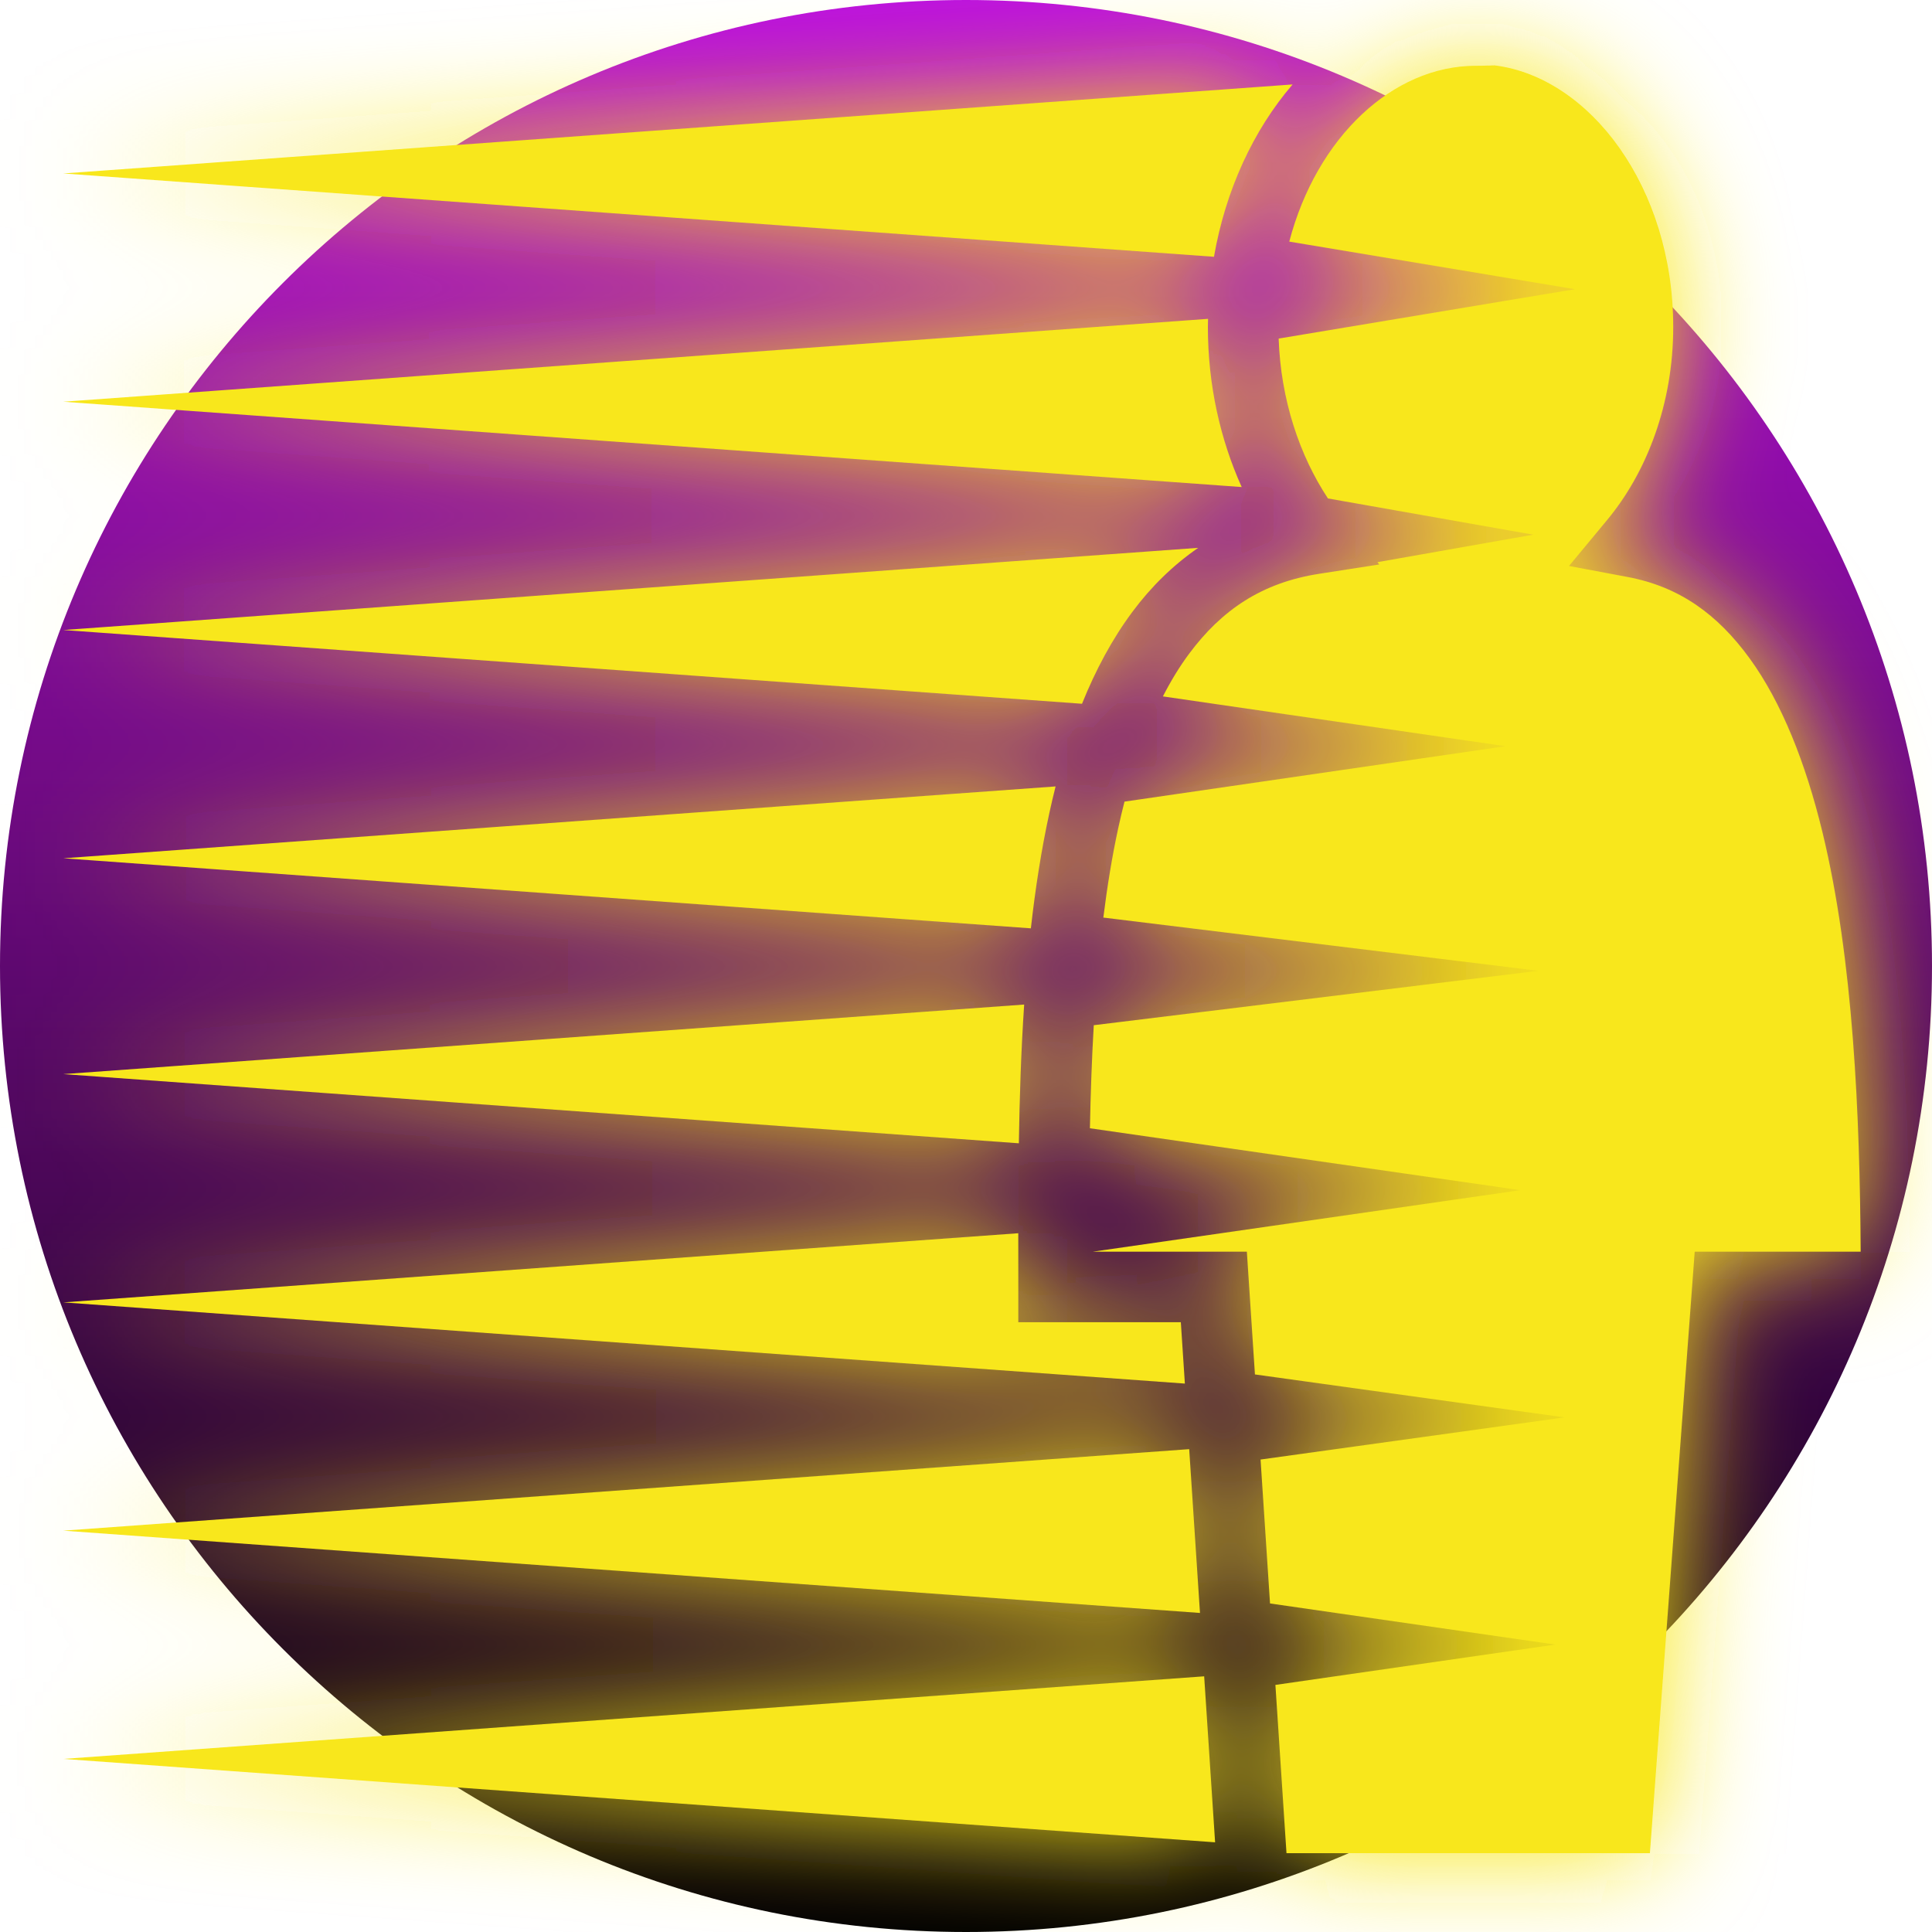
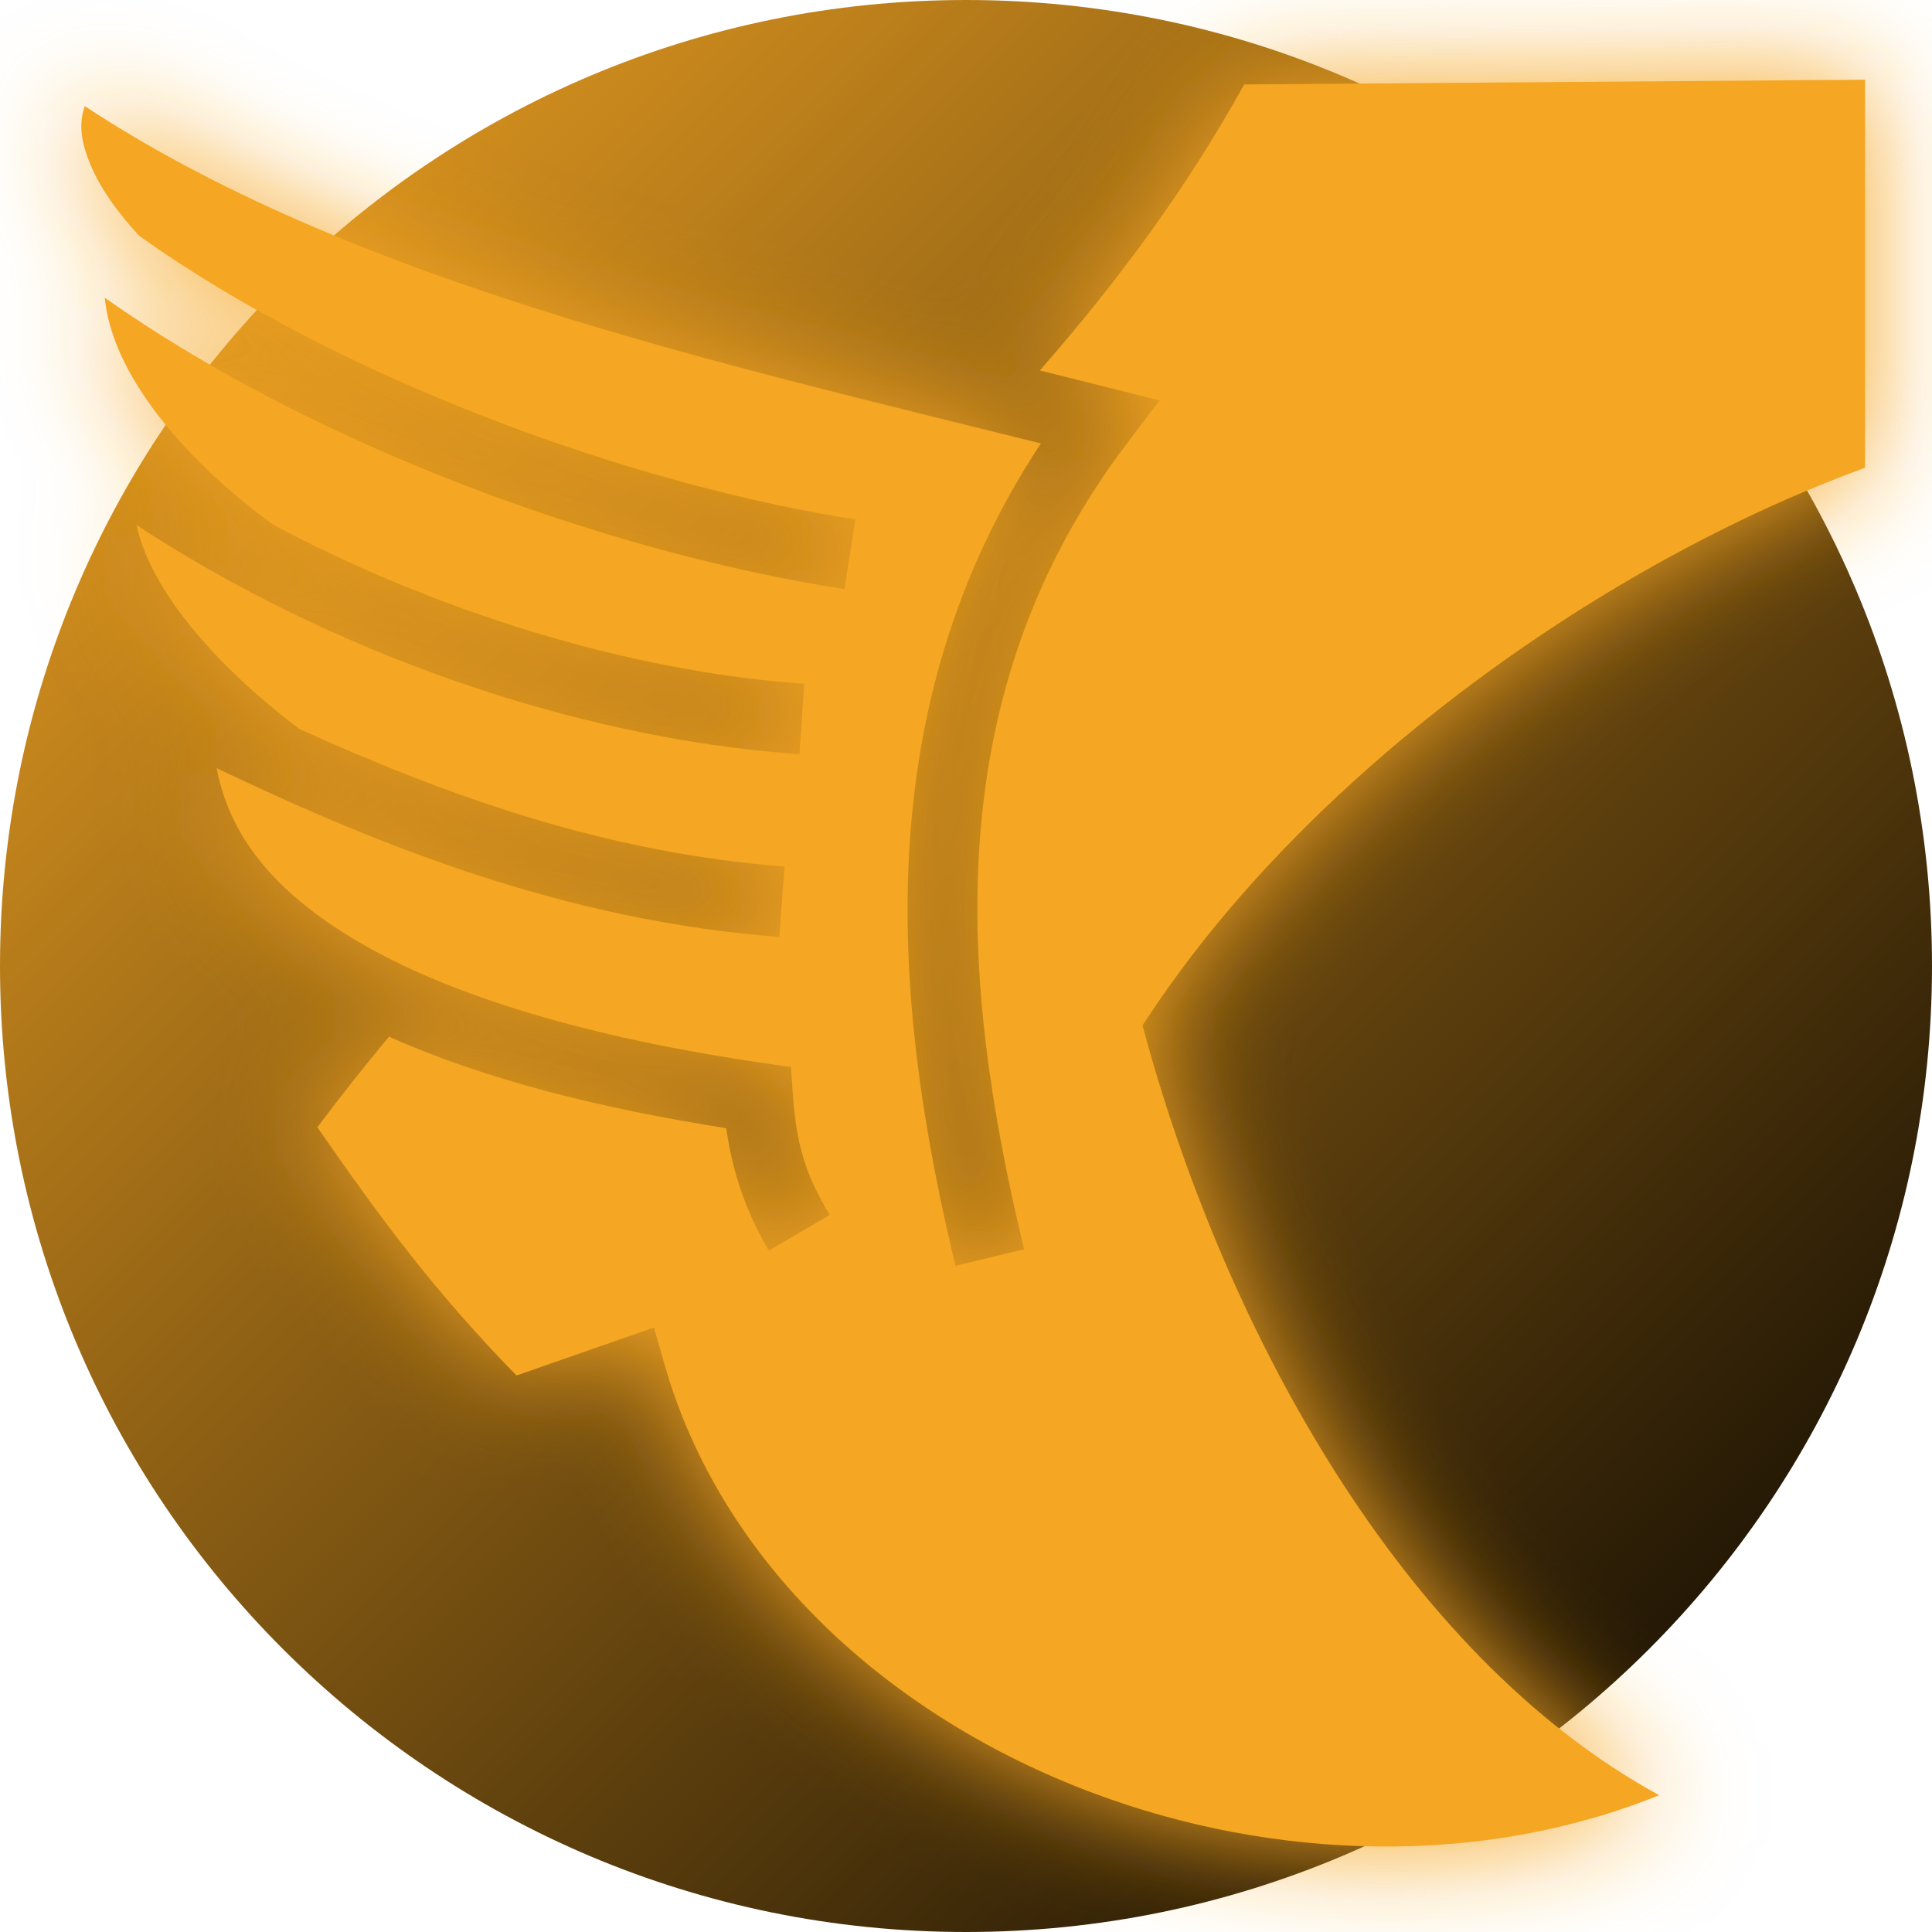
<svg xmlns="http://www.w3.org/2000/svg" viewBox="0 0 512 512" style="height: 512px; width: 512px;">
  <defs>
    <filter id="shadow-1" height="300%" width="300%" x="-100%" y="-100%">
-       <feFlood flood-color="rgba(248, 231, 28, 1)" result="flood" />
+       <feFlood flood-color="rgba(245, 166, 35, 1)" result="flood" />
      <feComposite in="flood" in2="SourceGraphic" operator="atop" result="composite" />
      <feGaussianBlur in="composite" stdDeviation="15" result="blur" />
      <feOffset dx="0" dy="0" result="offset" />
      <feComposite in="SourceGraphic" in2="offset" operator="over" />
    </filter>
-     <linearGradient x1="0" x2="0" y1="0" y2="1" id="lorc-dodging-gradient-0">
-       <stop offset="0%" stop-color="#bd10e0" stop-opacity="1" />
-       <stop offset="100%" stop-color="#000" stop-opacity="1" />
+     <linearGradient x1="0" x2="1" y1="0" y2="1" id="lorc-wingfoot-gradient-0">
+       <stop offset="0%" stop-color="#f5a623" stop-opacity="1" />
+       <stop offset="100%" stop-color="#000000" stop-opacity="1" />
    </linearGradient>
  </defs>
-   <circle cx="256" cy="256" r="256" fill="url(#lorc-dodging-gradient-0)" />
+   <circle cx="256" cy="256" r="256" fill="url(#lorc-wingfoot-gradient-0)" />
  <g class="" transform="translate(0,0)" style="">
-     <path d="M396.082 17.326c-.166-.025-1.922.108-4.977.108-21.975 0-42.158 18.904-49.437 46.595l75.713 12.61-78.526 13.085c.564 16.248 5.55 30.99 13.062 42.367l54.39 9.603-41.277 7.29.484.607-15.91 2.47c-15.262 2.366-25.866 9.63-34.46 21.165-2.534 3.4-4.848 7.198-6.962 11.328l90.798 13.2-100.976 14.684c-.576 2.25-1.118 4.542-1.627 6.874-1.662 7.613-2.953 15.622-3.982 23.854l115.275 14.107-117.81 14.418c-.525 9.083-.84 18.236-1.022 27.31l114.07 16.407-113.304 16.3h40.826l2.144 32.532 82.026 11.38-80.54 11.173 2.512 38.14 75.582 10.897-74.158 10.69 2.938 44.59h96.306l11.875-159.403h43.983c-.228-36.033-1.914-77.32-10.137-111.194-4.462-18.384-10.84-34.42-19.314-46.063-8.472-11.642-18.583-18.958-32.248-21.53l-15.59-2.933 10.124-12.213c10.435-12.587 17.49-30.688 17.49-51.127 0-37.056-22.084-66.04-47.127-69.295l-.106-.013-.108-.016zm-53.535 5.055L16.785 45.968l304.93 22.082c3.073-17.672 10.43-33.57 20.832-45.67zm-22.402 62.114L16.783 106.46l312.28 22.612c-5.686-12.618-8.96-27.047-8.96-42.422 0-.722.027-1.437.042-2.156zm-2.612 60.688L16.783 166.96l269.96 19.546c3.583-8.906 7.975-17.144 13.415-24.445 4.868-6.532 10.676-12.254 17.375-16.878zm-37.79 63.228l-262.96 19.04L273.19 246.02c1.18-10.497 2.77-20.808 4.927-30.69.51-2.33 1.05-4.635 1.625-6.918zm-8.327 57.803L16.783 284.65l253.225 18.336c.18-12.057.585-24.438 1.408-36.773zm-1.562 60.605l-253.07 18.325 297.22 21.52-1.072-16.267H269.86v-9.343c0-4.62-.01-9.38-.006-14.235zm45.294 57.22L16.783 405.64l301.227 21.81-2.862-43.413zm3.97 60.202L16.782 466.13l305.233 22.102-2.9-43.992z" fill="#f8e71c" fill-opacity="1" filter="url(#shadow-1)" />
+     <path d="M494.25 21.125l-164.53 1.25c-15.463 27.984-33.913 52.67-54.163 75.8 6.012 1.497 12.073 2.995 18.027 4.497l13.69 3.453-8.528 11.254c-50.415 66.503-44.632 142.087-27.36 213.694l-18.17 4.383c-16.838-69.817-23.528-148.192 22.64-217.94-88.07-21.897-183.62-43.434-253.374-89.38-1.77 4.89-1.01 10.187 2.262 17.23 2.427 5.222 6.516 11.043 12.14 17.117 53.162 37.938 130.458 65.946 189.778 75.168l-2.87 18.467c-61.85-9.616-139.642-37.397-196.036-77.227.61 5.953 2.61 12.393 6.387 19.36 6.918 12.758 19.275 26.49 35.7 38.907.84.635 1.697 1.265 2.557 1.893 42.555 22.677 93.696 38.914 140.737 42.164l-1.287 18.644c-61.147-4.222-126.33-28.22-175.672-60.745 1.03 4.922 3.253 10.397 6.885 16.38 7.367 12.14 20.078 25.484 36.23 37.675 39.264 17.838 81.604 32.938 128.62 36.473l-1.4 18.636C150.41 244.06 101.38 224.536 57.41 203.57c3.7 19.623 17.285 34.4 38.926 46.805 26.818 15.373 65.26 25.424 105.822 31.328l7.457 1.086.52 7.517c1.074 15.51 4.568 22.832 9.742 31.672l-16.13 9.438c-4.93-8.426-9.286-18.45-11.292-32.436-32.304-5.087-63.402-12.616-89.365-24.265-6.44 7.75-12.784 15.74-18.994 24.033 16.515 23.758 30.6 43.036 52.78 65.78l27.095-9.467 9.343-3.25 2.718 9.53c15.066 53.052 59.564 93.564 113.595 113.813 48.005 17.99 103.003 19.633 150.063.594-68.673-37.578-114.617-123.708-135.782-199.875l-1.125-4.156 2.376-3.564C348.53 203.283 425.85 148.88 494.25 123.97V21.124z" fill="#f5a623" fill-opacity="1" filter="url(#shadow-1)" />
  </g>
</svg>
